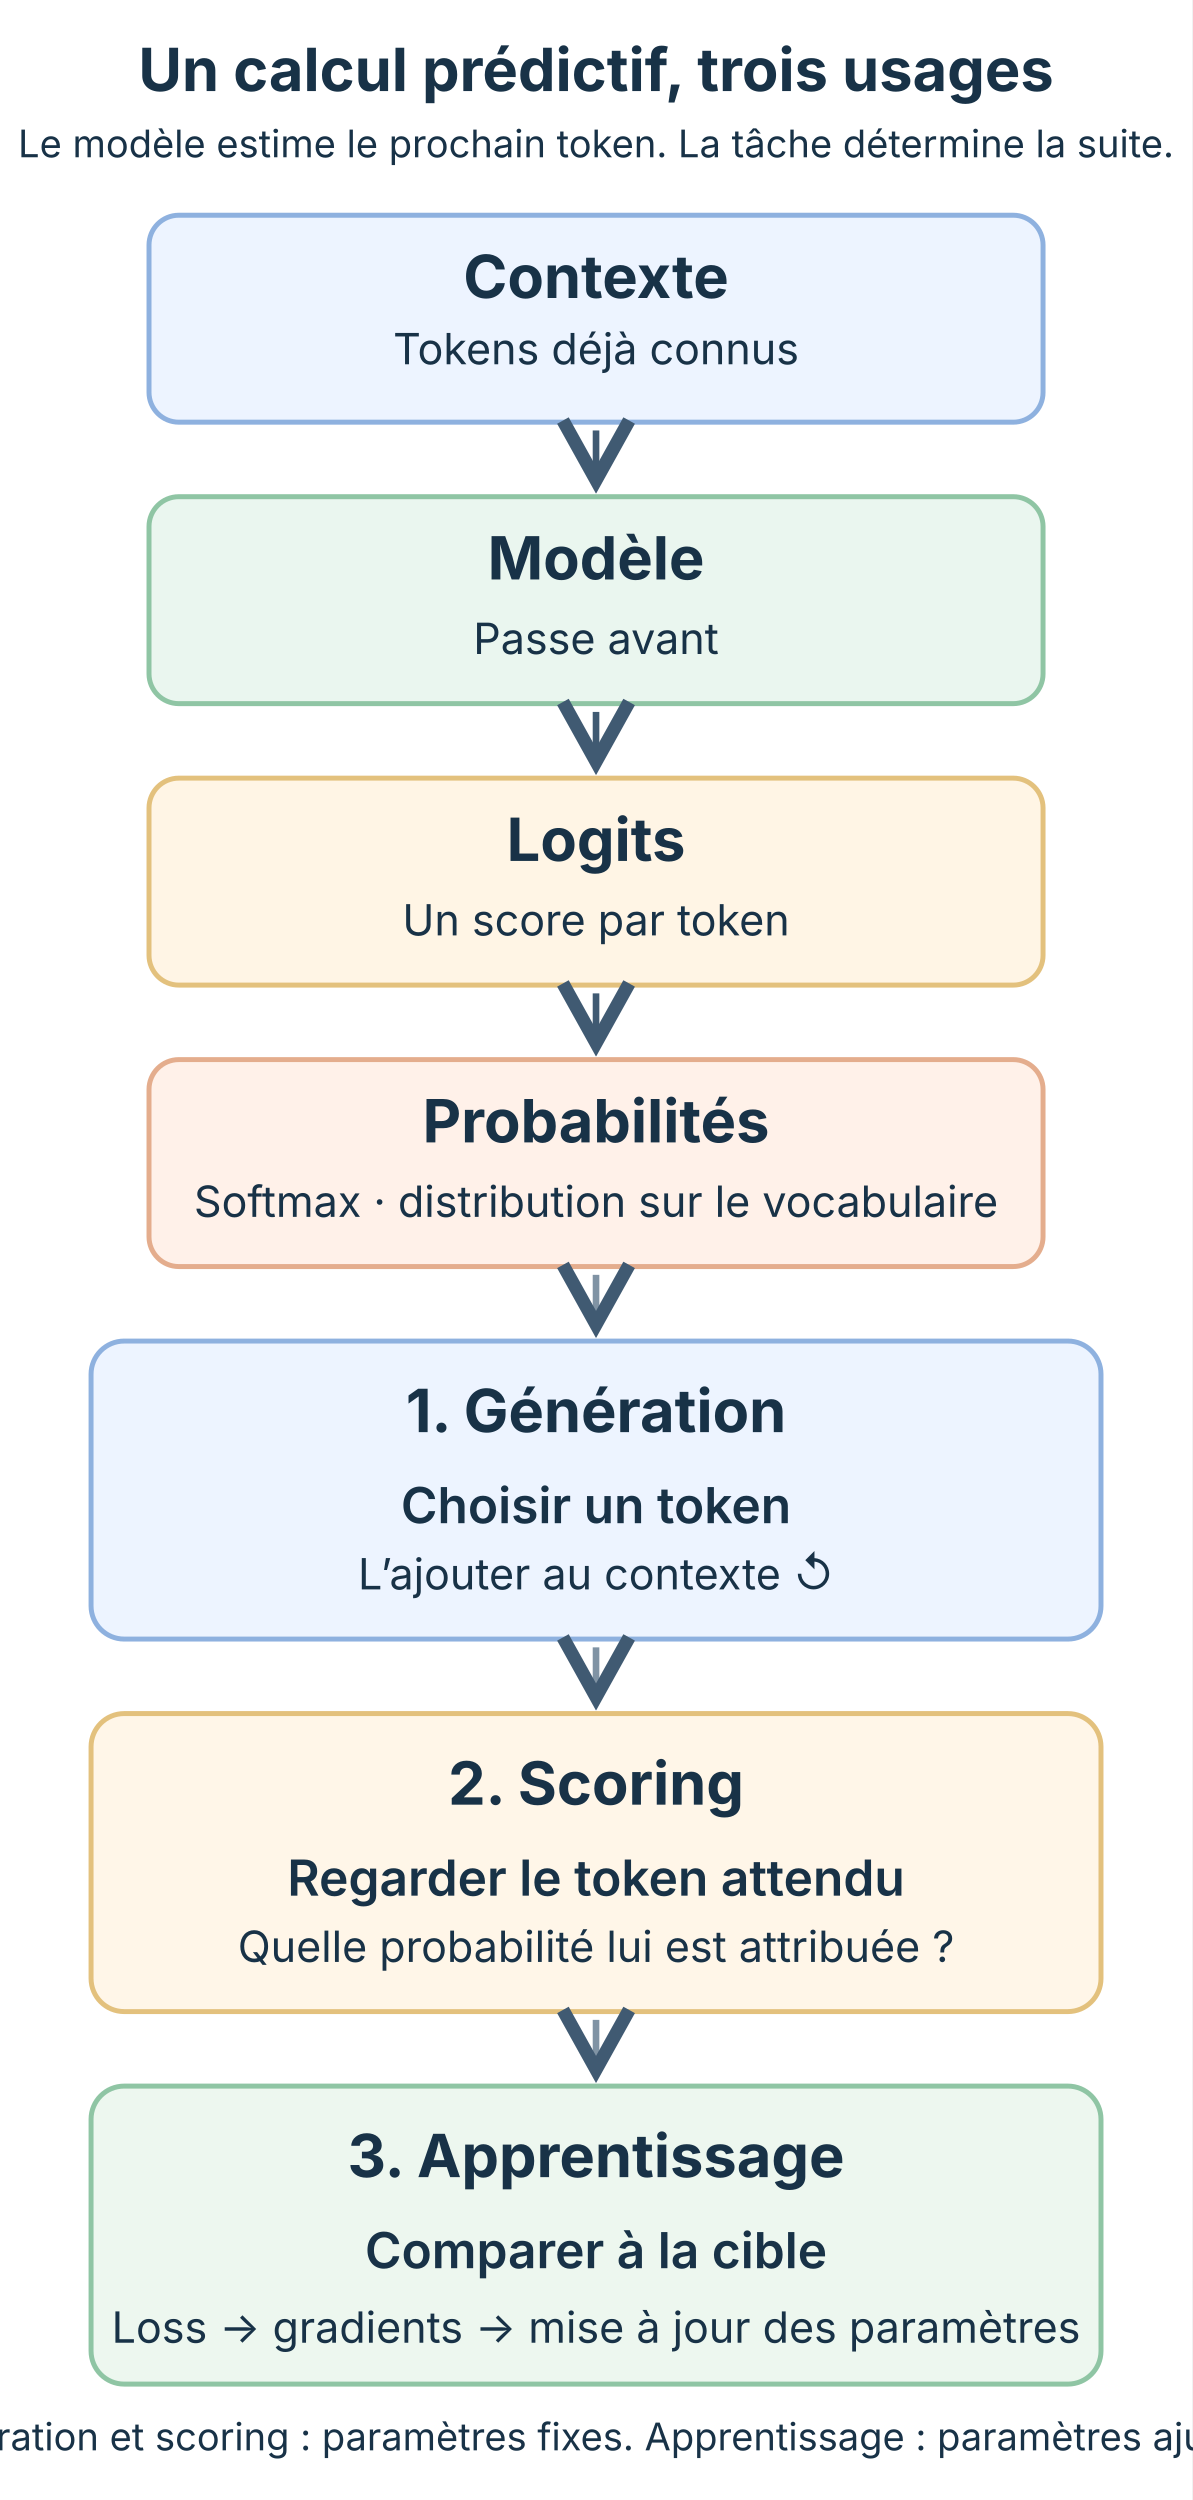
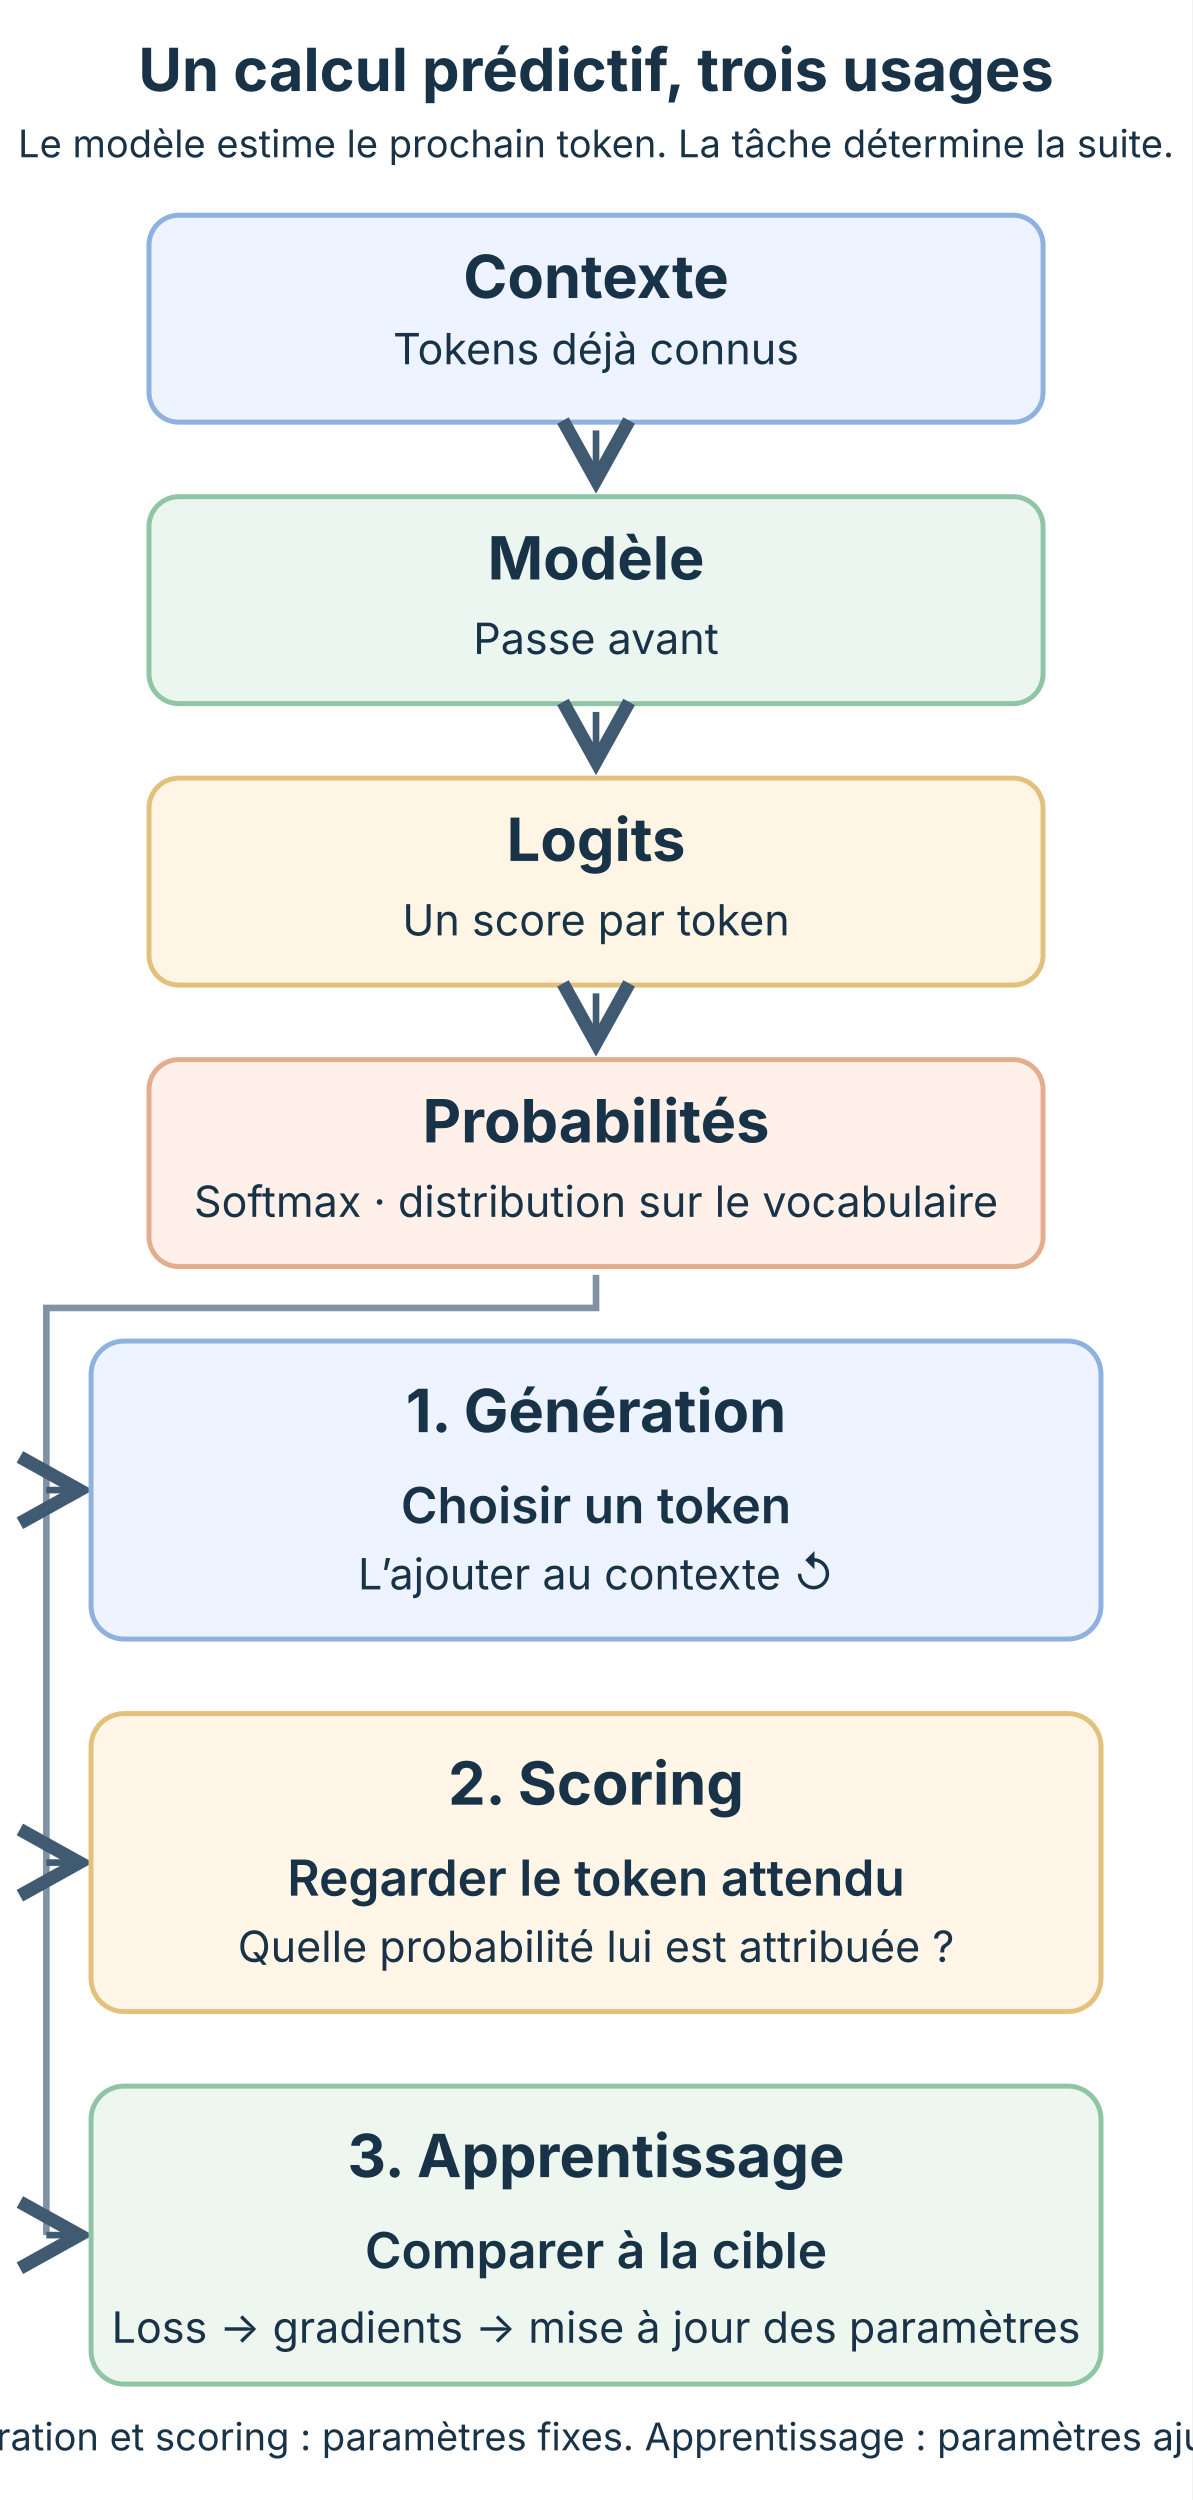
<svg xmlns="http://www.w3.org/2000/svg" viewBox="0 0 720 1510" role="img" aria-labelledby="title desc">
  <defs>
    <marker id="arr" markerWidth="12" markerHeight="12" refX="10" refY="6" orient="auto">
      <path d="M1 1 L10 6 L1 11" fill="none" stroke="#405a72" stroke-width="2" />
    </marker>
    <style>
text{font-family:Inter,ui-sans-serif,system-ui,sans-serif;fill:#183247}.h{font-size:36px;font-weight:700}.b{font-size:30px;font-weight:600}.s{font-size:26px}.small{font-size:23px}.box{stroke-width:3}
</style>
  </defs>
  <rect width="720" height="1510" fill="#fff" />
  <text x="360" y="55" text-anchor="middle" class="h">Un calcul prédictif, trois usages</text>
  <text x="360" y="95" text-anchor="middle" class="small">Le modèle estime le prochain token. La tâche détermine la suite.</text>
  <rect x="90" y="130" width="540" height="125" rx="18" fill="#edf4ff" stroke="#8eb1df" class="box" />
  <text x="360" y="180" text-anchor="middle" class="h">Contexte</text>
  <text x="360" y="220" text-anchor="middle" class="s">Tokens déjà connus</text>
  <path d="M360 260 V290" stroke="#405a72" stroke-width="4" marker-end="url(#arr)" />
  <rect x="90" y="300" width="540" height="125" rx="18" fill="#eaf6ef" stroke="#8fc5a4" class="box" />
  <text x="360" y="350" text-anchor="middle" class="h">Modèle</text>
  <text x="360" y="395" text-anchor="middle" class="s">Passe avant</text>
  <path d="M360 430 V460" stroke="#405a72" stroke-width="4" marker-end="url(#arr)" />
  <rect x="90" y="470" width="540" height="125" rx="18" fill="#fff5e5" stroke="#e3c17d" class="box" />
  <text x="360" y="520" text-anchor="middle" class="h">Logits</text>
  <text x="360" y="565" text-anchor="middle" class="s">Un score par token</text>
  <path d="M360 600 V630" stroke="#405a72" stroke-width="4" marker-end="url(#arr)" />
  <rect x="90" y="640" width="540" height="125" rx="18" fill="#fff1e9" stroke="#e4ad8d" class="box" />
  <text x="360" y="690" text-anchor="middle" class="h">Probabilités</text>
  <text x="360" y="735" text-anchor="middle" class="s">Softmax · distribution sur le vocabulaire</text>
-   <path d="M360 770 V800" stroke="#8093a4" stroke-width="4" marker-end="url(#arr)" />
+   <path d="M360 770 V790 H28 V1350" fill="none" stroke="#8093a4" stroke-width="4" />
+   <g fill="none" stroke="#405a72" stroke-width="4" marker-end="url(#arr)">
+     <path d="M28 900 H48" />
+     <path d="M28 1125 H48" />
+     <path d="M28 1350 H48" />
+   </g>
  <rect x="55" y="810" width="610" height="180" rx="20" fill="#edf4ff" stroke="#8eb1df" class="box" />
  <text x="360" y="865" text-anchor="middle" class="h">1. Génération</text>
  <text x="360" y="920" text-anchor="middle" class="b">Choisir un token</text>
  <text x="360" y="960" text-anchor="middle" class="s">L’ajouter au contexte ↺</text>
-   <path d="M360 995 V1025" stroke="#8093a4" stroke-width="4" marker-end="url(#arr)" />
  <rect x="55" y="1035" width="610" height="180" rx="20" fill="#fff6e8" stroke="#e3c17d" class="box" />
  <text x="360" y="1090" text-anchor="middle" class="h">2. Scoring</text>
  <text x="360" y="1145" text-anchor="middle" class="b">Regarder le token attendu</text>
  <text x="360" y="1185" text-anchor="middle" class="s">Quelle probabilité lui est attribuée ?</text>
-   <path d="M360 1220 V1250" stroke="#8093a4" stroke-width="4" marker-end="url(#arr)" />
  <rect x="55" y="1260" width="610" height="180" rx="20" fill="#edf7ef" stroke="#8fc5a4" class="box" />
  <text x="360" y="1315" text-anchor="middle" class="h">3. Apprentissage</text>
  <text x="360" y="1370" text-anchor="middle" class="b">Comparer à la cible</text>
  <text x="360" y="1415" text-anchor="middle" class="s">Loss → gradients → mise à jour des paramètres</text>
  <text x="360" y="1480" text-anchor="middle" class="small">Génération et scoring : paramètres fixes. Apprentissage : paramètres ajustés.</text>
</svg>
